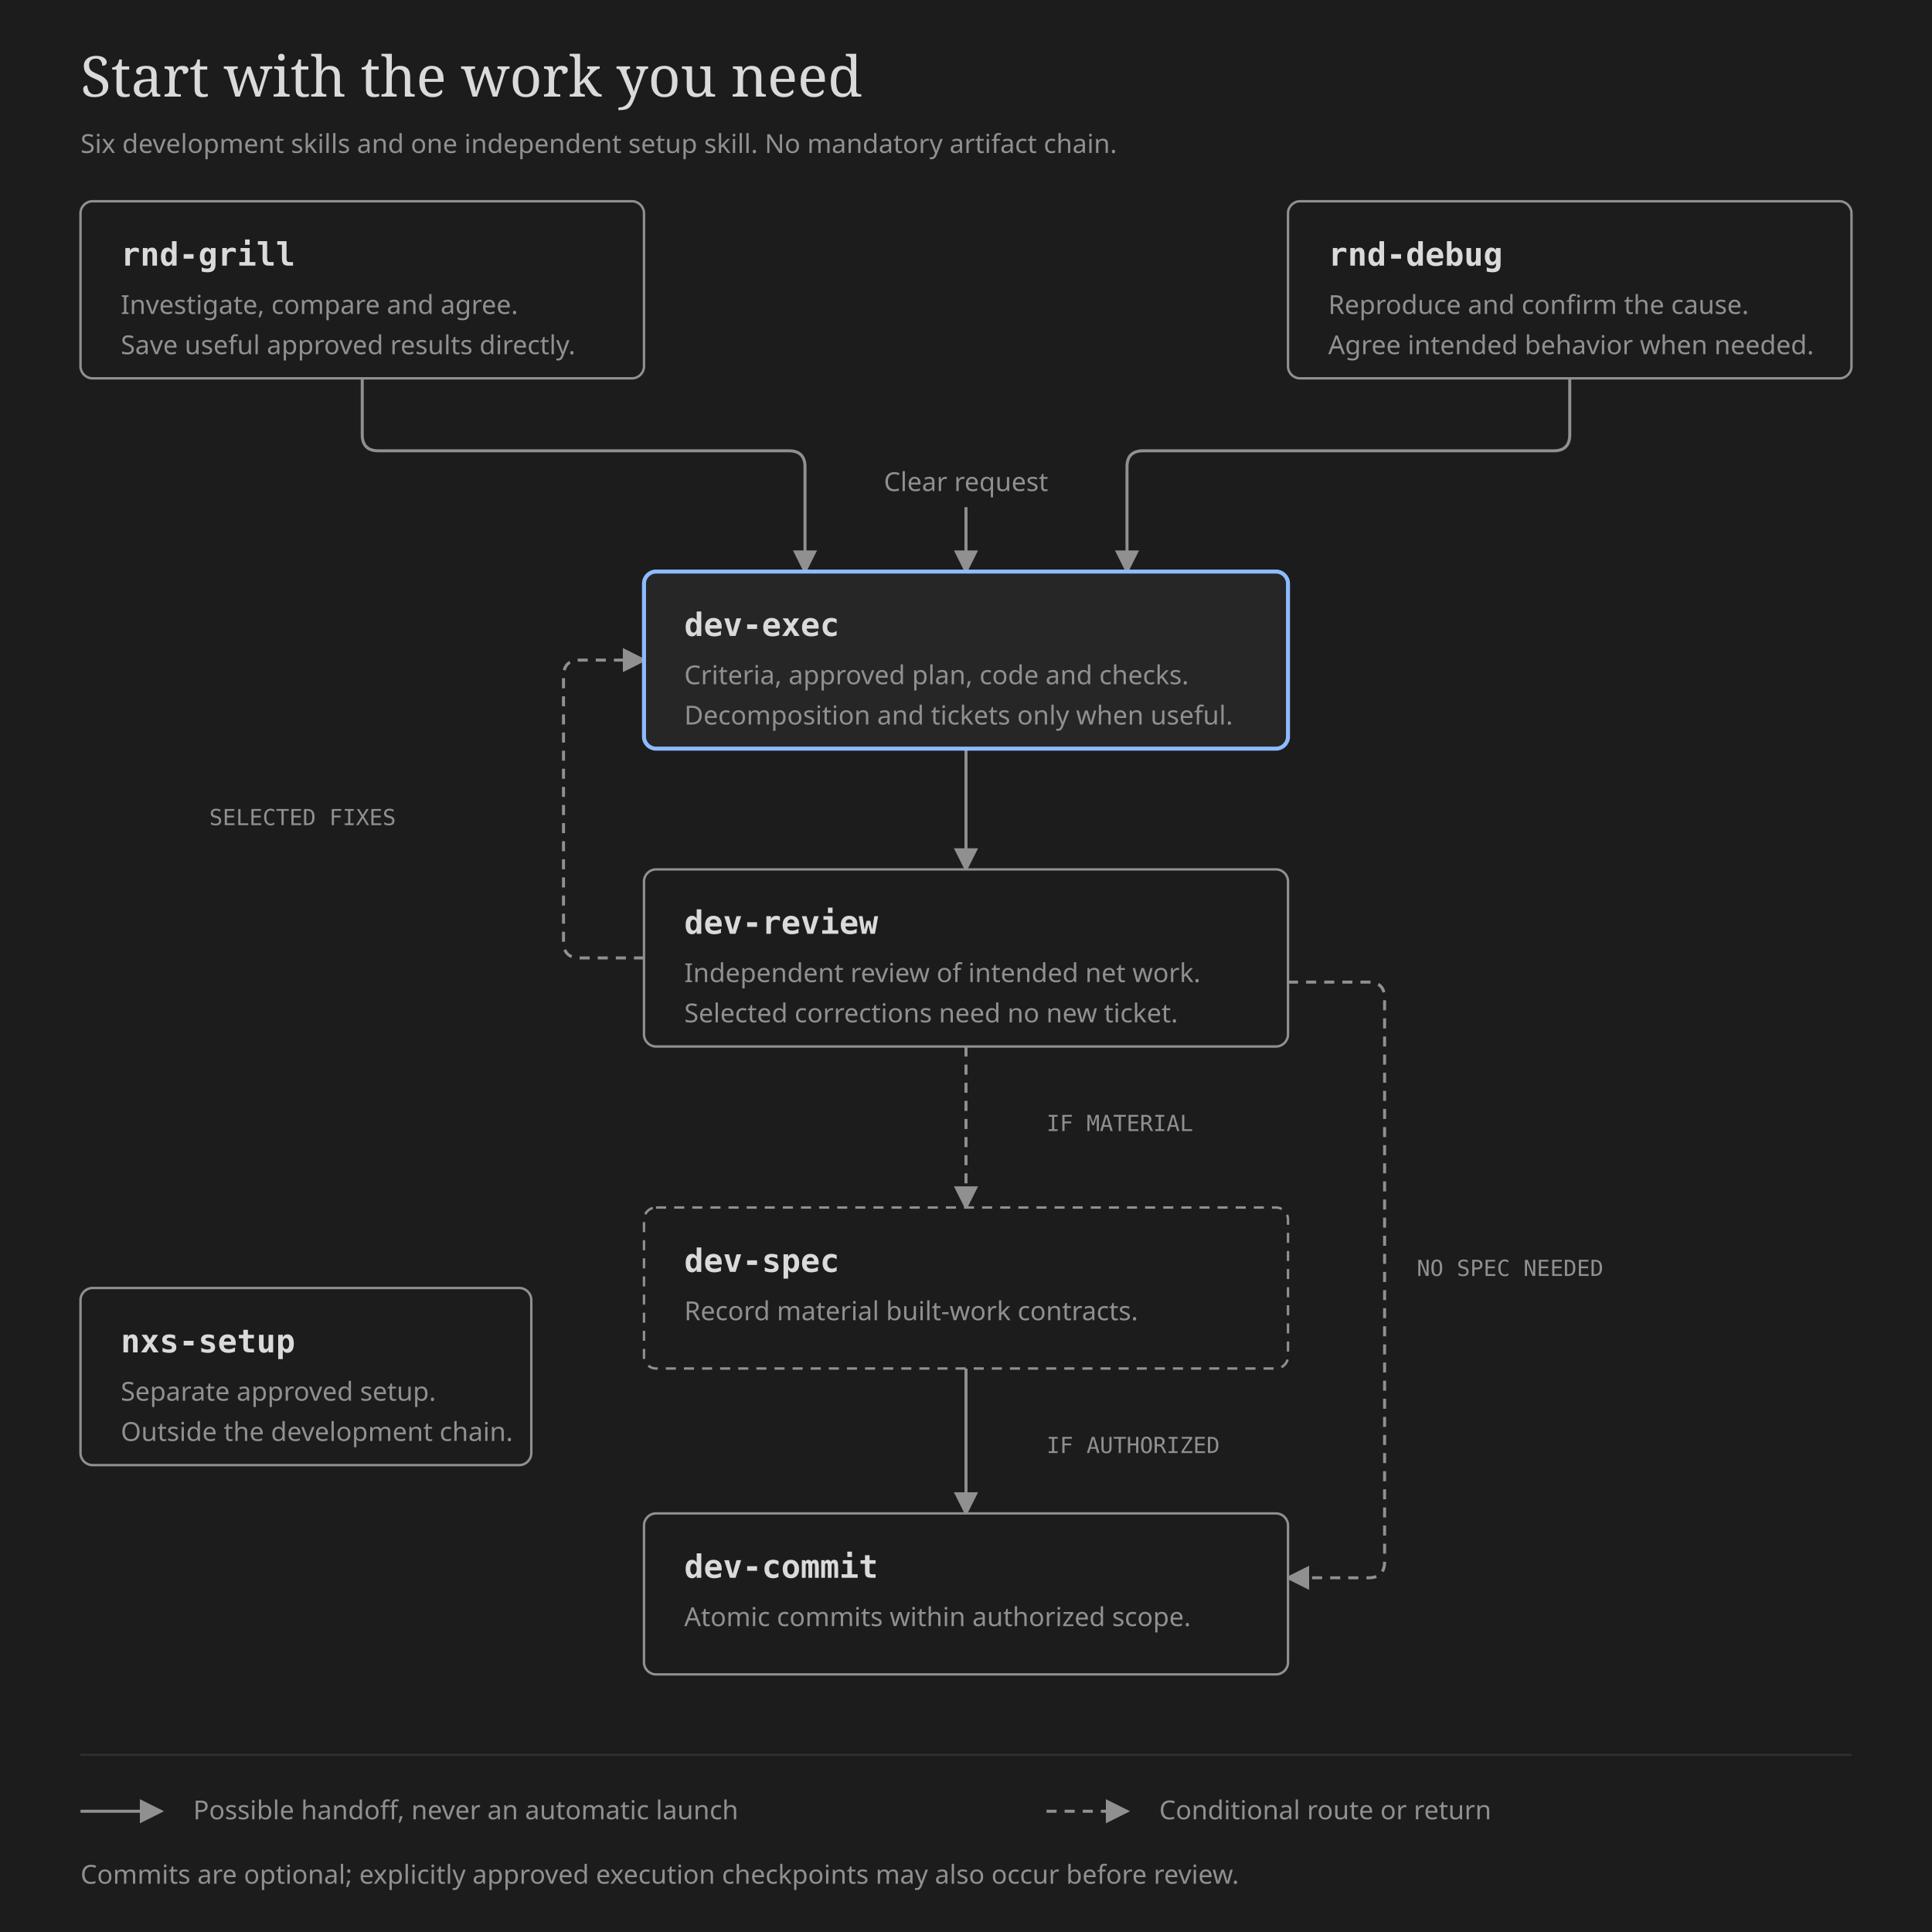
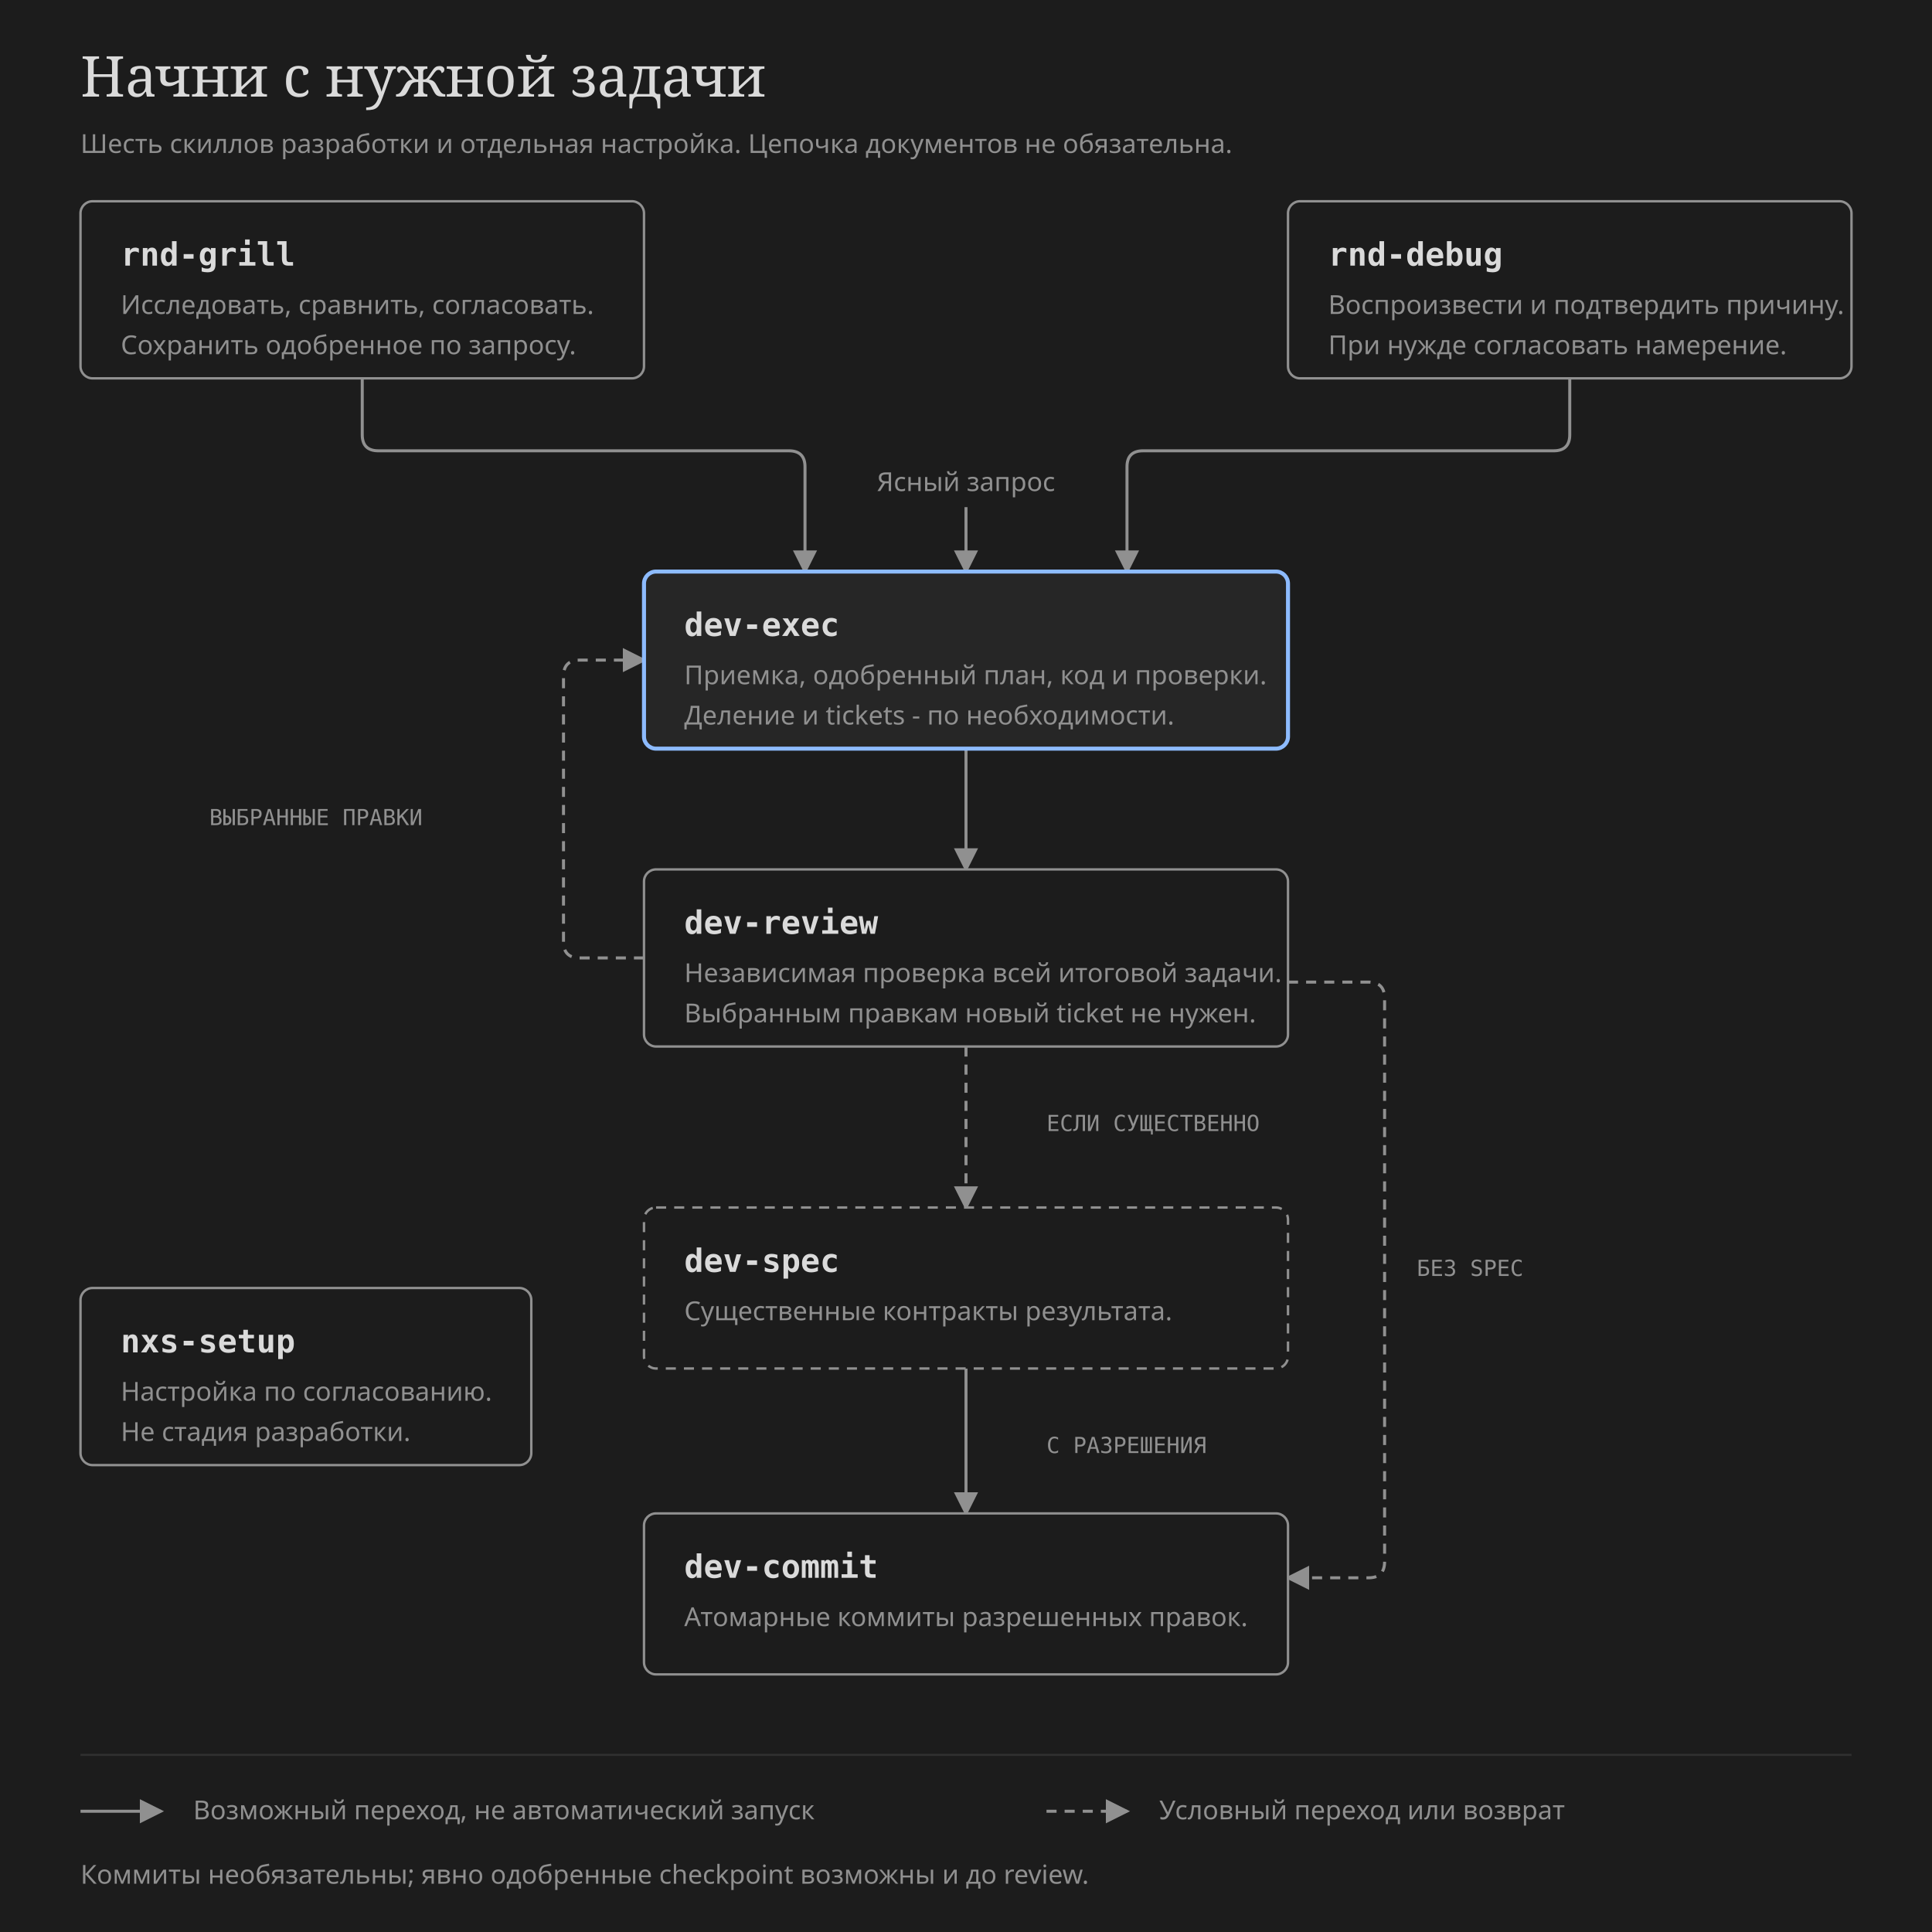
<svg xmlns="http://www.w3.org/2000/svg" width="960" height="960" viewBox="0 0 960 960" role="img" aria-labelledby="workflow-dark-title workflow-dark-desc">
  <defs>
    <marker id="workflow-dark-arrow" markerWidth="8" markerHeight="8" refX="7" refY="4" orient="auto">
      <path d="M0 0 L8 4 L0 8 Z" fill="#909090" />
    </marker>
  </defs>
  <style>text{font-family:'Geist',system-ui,sans-serif;fill:#dadada}.title{font-family:'Instrument Serif',Georgia,serif;font-size:28px}.name{font-family:'Geist Mono',ui-monospace,monospace;font-size:16px;font-weight:600}.sub{font-size:13px;fill:#909090}.label{font-family:'Geist Mono',ui-monospace,monospace;font-size:11px;fill:#909090}.node{fill:#1c1c1c;stroke:#909090;stroke-width:1.2}.focal{fill:#262626;stroke:#8dbbff;stroke-width:2}.optional{stroke-dasharray:5 4}.edge{fill:none;stroke:#909090;stroke-width:1.5;marker-end:url(#workflow-dark-arrow)}.mask{fill:#1c1c1c}</style>
  <rect width="960" height="960" fill="#1c1c1c" />
-   <text x="40" y="48" class="title">Start with the work you need</text>
-   <text x="40" y="76" class="sub">Six development skills and one independent setup skill. No mandatory artifact chain.</text>
+   <text x="40" y="48" class="title">Начни с нужной задачи</text>
+   <text x="40" y="76" class="sub">Шесть скиллов разработки и отдельная настройка. Цепочка документов не обязательна.</text>
  <path class="edge" d="M180 188 V216 Q180 224 188 224 H392 Q400 224 400 232 V284" />
  <path class="edge" d="M780 188 V216 Q780 224 772 224 H568 Q560 224 560 232 V284" />
  <path class="edge" d="M480 252 V284" />
  <path class="edge" d="M480 372 V432" />
  <path class="edge optional" d="M480 520 V600" />
  <path class="edge" d="M480 680 V752" />
  <path class="edge optional" d="M320 476 H288 Q280 476 280 468 V336 Q280 328 288 328 H320" />
  <path class="edge optional" d="M640 488 H680 Q688 488 688 496 V776 Q688 784 680 784 H640" />
  <rect class="mask" x="88" y="392" width="184" height="28" />
-   <text class="label" x="104" y="410">SELECTED FIXES</text>
+   <text class="label" x="104" y="410">ВЫБРАННЫЕ ПРАВКИ</text>
  <rect class="mask" x="512" y="544" width="160" height="28" />
-   <text class="label" x="520" y="562">IF MATERIAL</text>
+   <text class="label" x="520" y="562">ЕСЛИ СУЩЕСТВЕННО</text>
  <rect class="mask" x="696" y="616" width="192" height="28" />
-   <text class="label" x="704" y="634">NO SPEC NEEDED</text>
+   <text class="label" x="704" y="634">БЕЗ SPEC</text>
  <rect class="mask" x="512" y="704" width="160" height="28" />
-   <text class="label" x="520" y="722">IF AUTHORIZED</text>
+   <text class="label" x="520" y="722">С РАЗРЕШЕНИЯ</text>
  <rect class="node" x="40" y="100" width="280" height="88" rx="6" />
  <text class="name" x="60" y="132">rnd-grill</text>
-   <text class="sub" x="60" y="156">Investigate, compare and agree.</text>
-   <text class="sub" x="60" y="176">Save useful approved results directly.</text>
+   <text class="sub" x="60" y="156">Исследовать, сравнить, согласовать.</text>
+   <text class="sub" x="60" y="176">Сохранить одобренное по запросу.</text>
  <rect class="node" x="640" y="100" width="280" height="88" rx="6" />
  <text class="name" x="660" y="132">rnd-debug</text>
-   <text class="sub" x="660" y="156">Reproduce and confirm the cause.</text>
-   <text class="sub" x="660" y="176">Agree intended behavior when needed.</text>
-   <text class="sub" x="480" y="244" text-anchor="middle">Clear request</text>
+   <text class="sub" x="660" y="156">Воспроизвести и подтвердить причину.</text>
+   <text class="sub" x="660" y="176">При нужде согласовать намерение.</text>
+   <text class="sub" x="480" y="244" text-anchor="middle">Ясный запрос</text>
  <rect class="node focal" x="320" y="284" width="320" height="88" rx="6" />
  <text class="name" x="340" y="316">dev-exec</text>
-   <text class="sub" x="340" y="340">Criteria, approved plan, code and checks.</text>
-   <text class="sub" x="340" y="360">Decomposition and tickets only when useful.</text>
+   <text class="sub" x="340" y="340">Приемка, одобренный план, код и проверки.</text>
+   <text class="sub" x="340" y="360">Деление и tickets - по необходимости.</text>
  <rect class="node" x="320" y="432" width="320" height="88" rx="6" />
  <text class="name" x="340" y="464">dev-review</text>
-   <text class="sub" x="340" y="488">Independent review of intended net work.</text>
-   <text class="sub" x="340" y="508">Selected corrections need no new ticket.</text>
+   <text class="sub" x="340" y="488">Независимая проверка всей итоговой задачи.</text>
+   <text class="sub" x="340" y="508">Выбранным правкам новый ticket не нужен.</text>
  <rect class="node optional" x="320" y="600" width="320" height="80" rx="6" />
  <text class="name" x="340" y="632">dev-spec</text>
-   <text class="sub" x="340" y="656">Record material built-work contracts.</text>
+   <text class="sub" x="340" y="656">Существенные контракты результата.</text>
  <rect class="node" x="320" y="752" width="320" height="80" rx="6" />
  <text class="name" x="340" y="784">dev-commit</text>
-   <text class="sub" x="340" y="808">Atomic commits within authorized scope.</text>
+   <text class="sub" x="340" y="808">Атомарные коммиты разрешенных правок.</text>
  <rect class="node" x="40" y="640" width="224" height="88" rx="6" />
  <text class="name" x="60" y="672">nxs-setup</text>
-   <text class="sub" x="60" y="696">Separate approved setup.</text>
-   <text class="sub" x="60" y="716">Outside the development chain.</text>
+   <text class="sub" x="60" y="696">Настройка по согласованию.</text>
+   <text class="sub" x="60" y="716">Не стадия разработки.</text>
  <path d="M40 872 H920" stroke="#303030" />
  <path class="edge" d="M40 900 H80" />
-   <text class="sub" x="96" y="904">Possible handoff, never an automatic launch</text>
+   <text class="sub" x="96" y="904">Возможный переход, не автоматический запуск</text>
  <path class="edge optional" d="M520 900 H560" />
-   <text class="sub" x="576" y="904">Conditional route or return</text>
-   <text class="sub" x="40" y="936">Commits are optional; explicitly approved execution checkpoints may also occur before review.</text>
+   <text class="sub" x="576" y="904">Условный переход или возврат</text>
+   <text class="sub" x="40" y="936">Коммиты необязательны; явно одобренные checkpoint возможны и до review.</text>
</svg>
